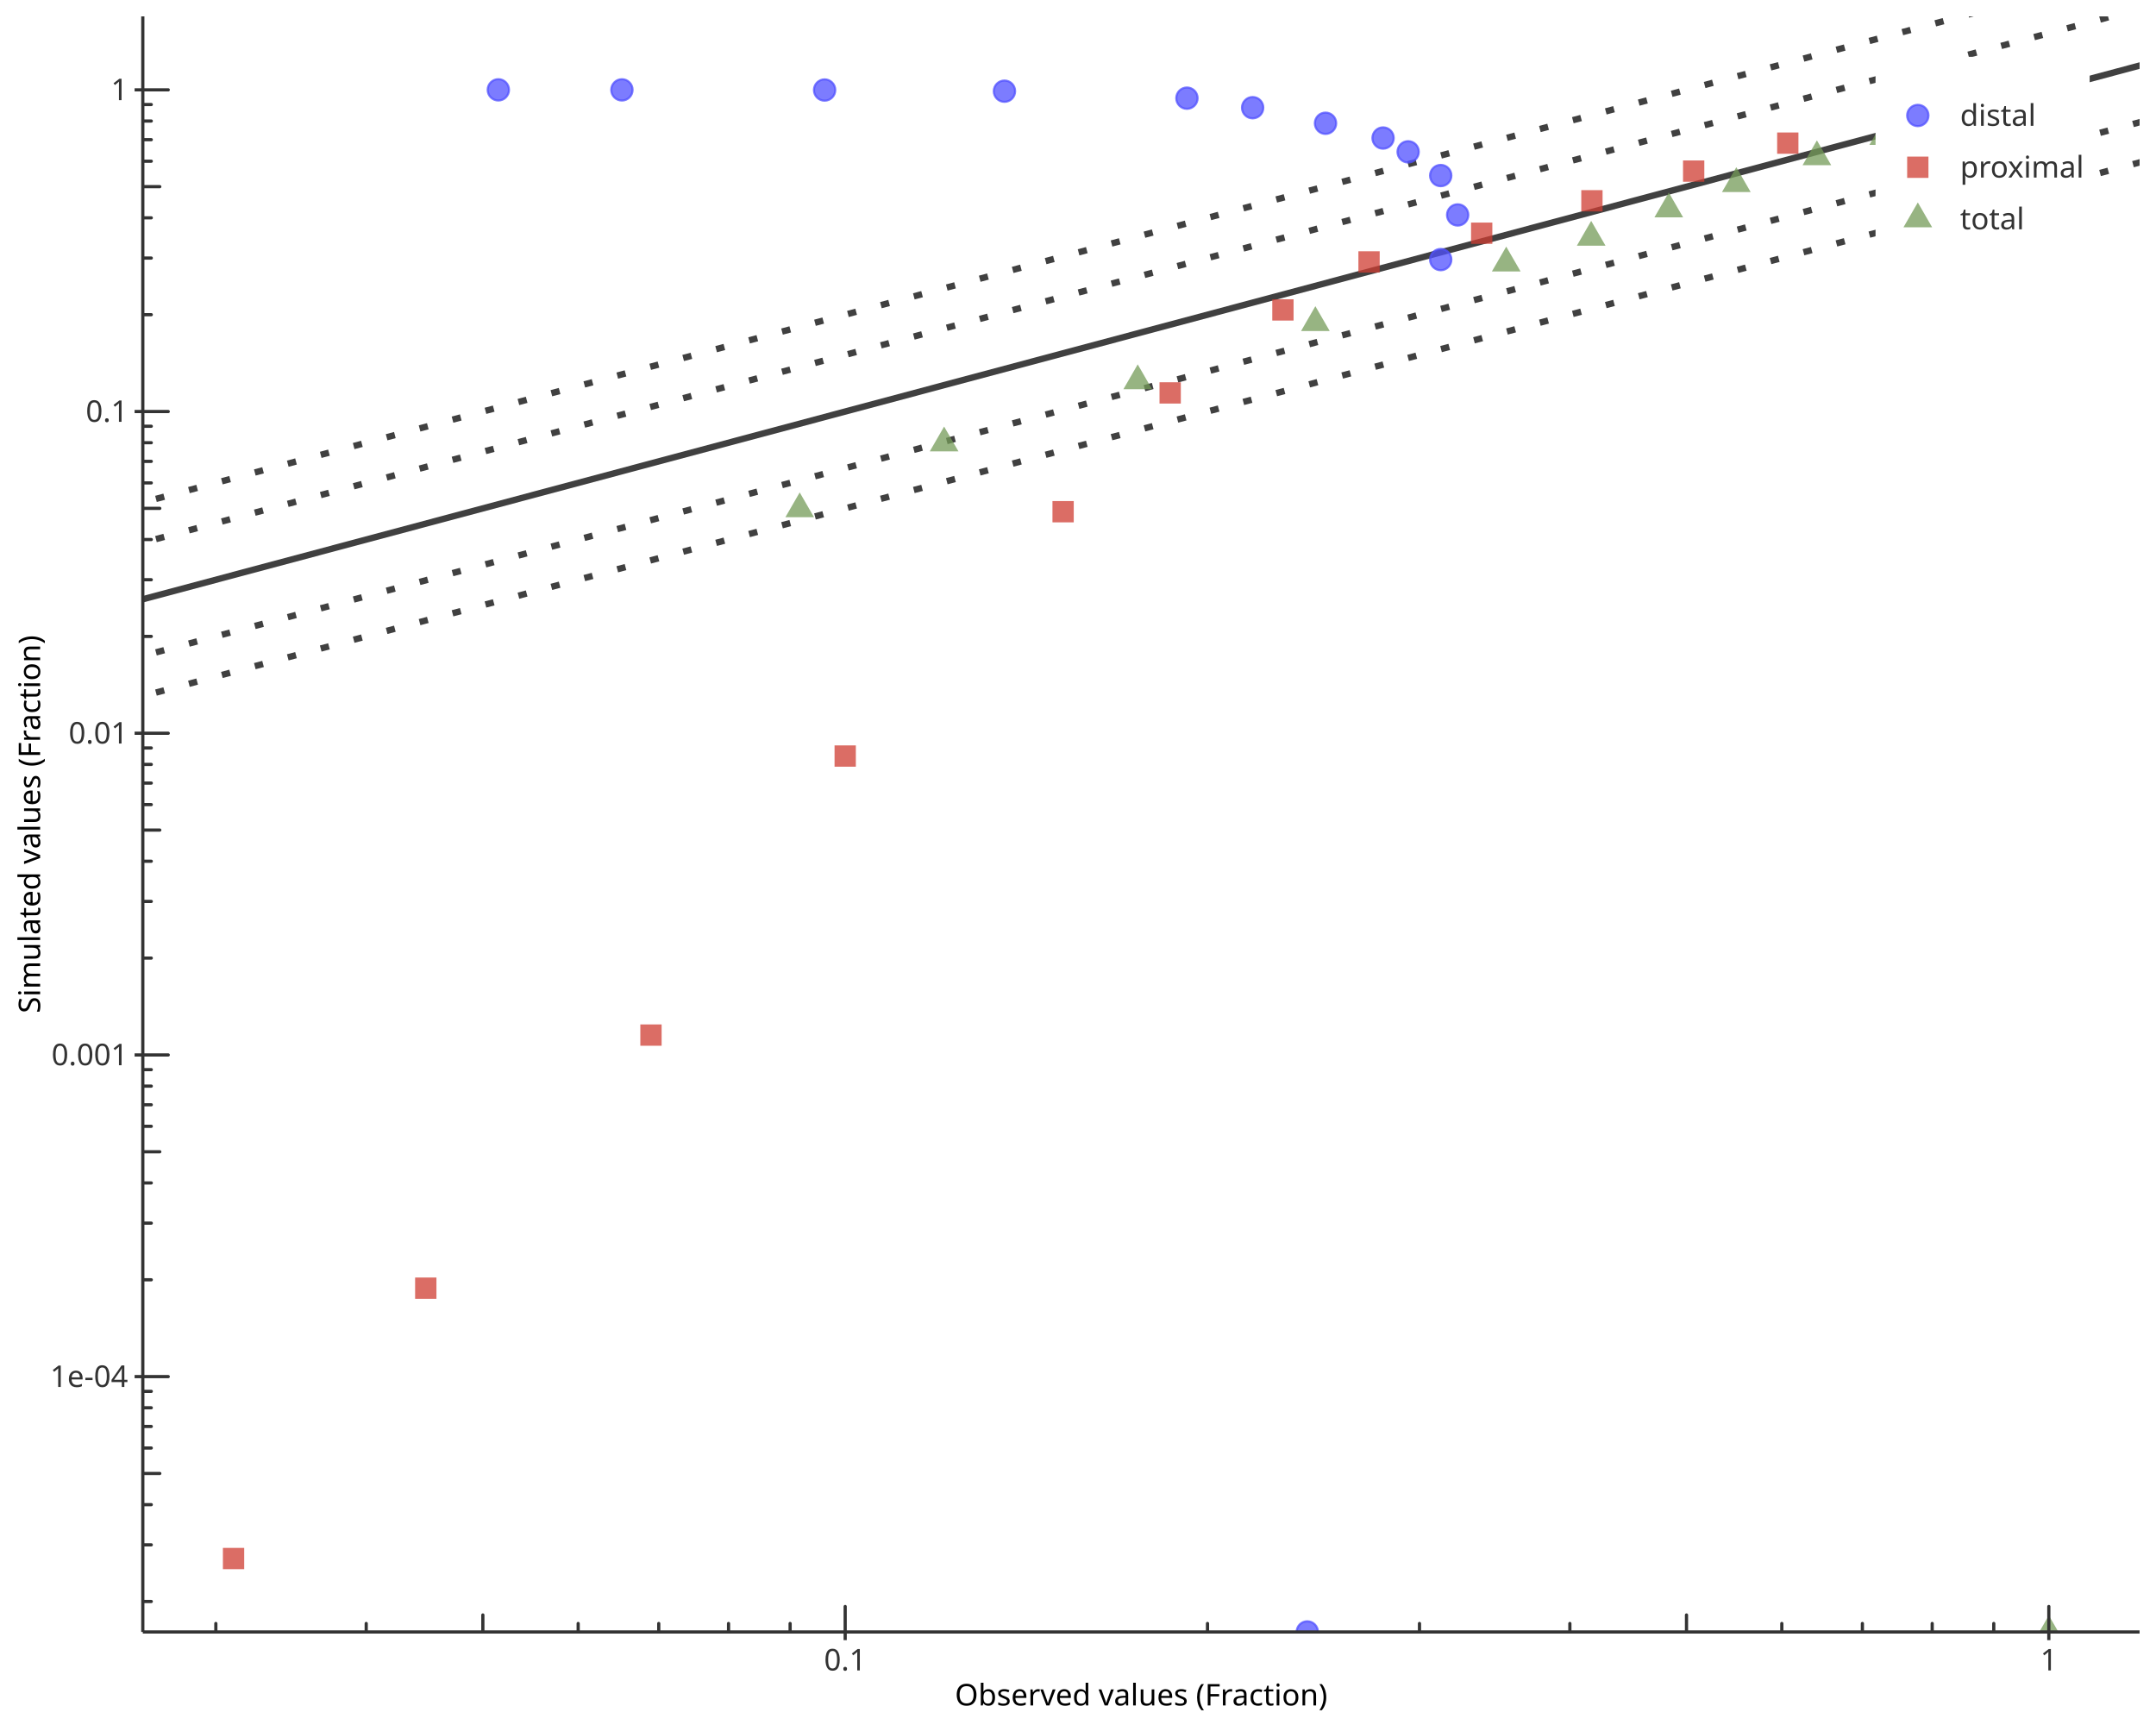
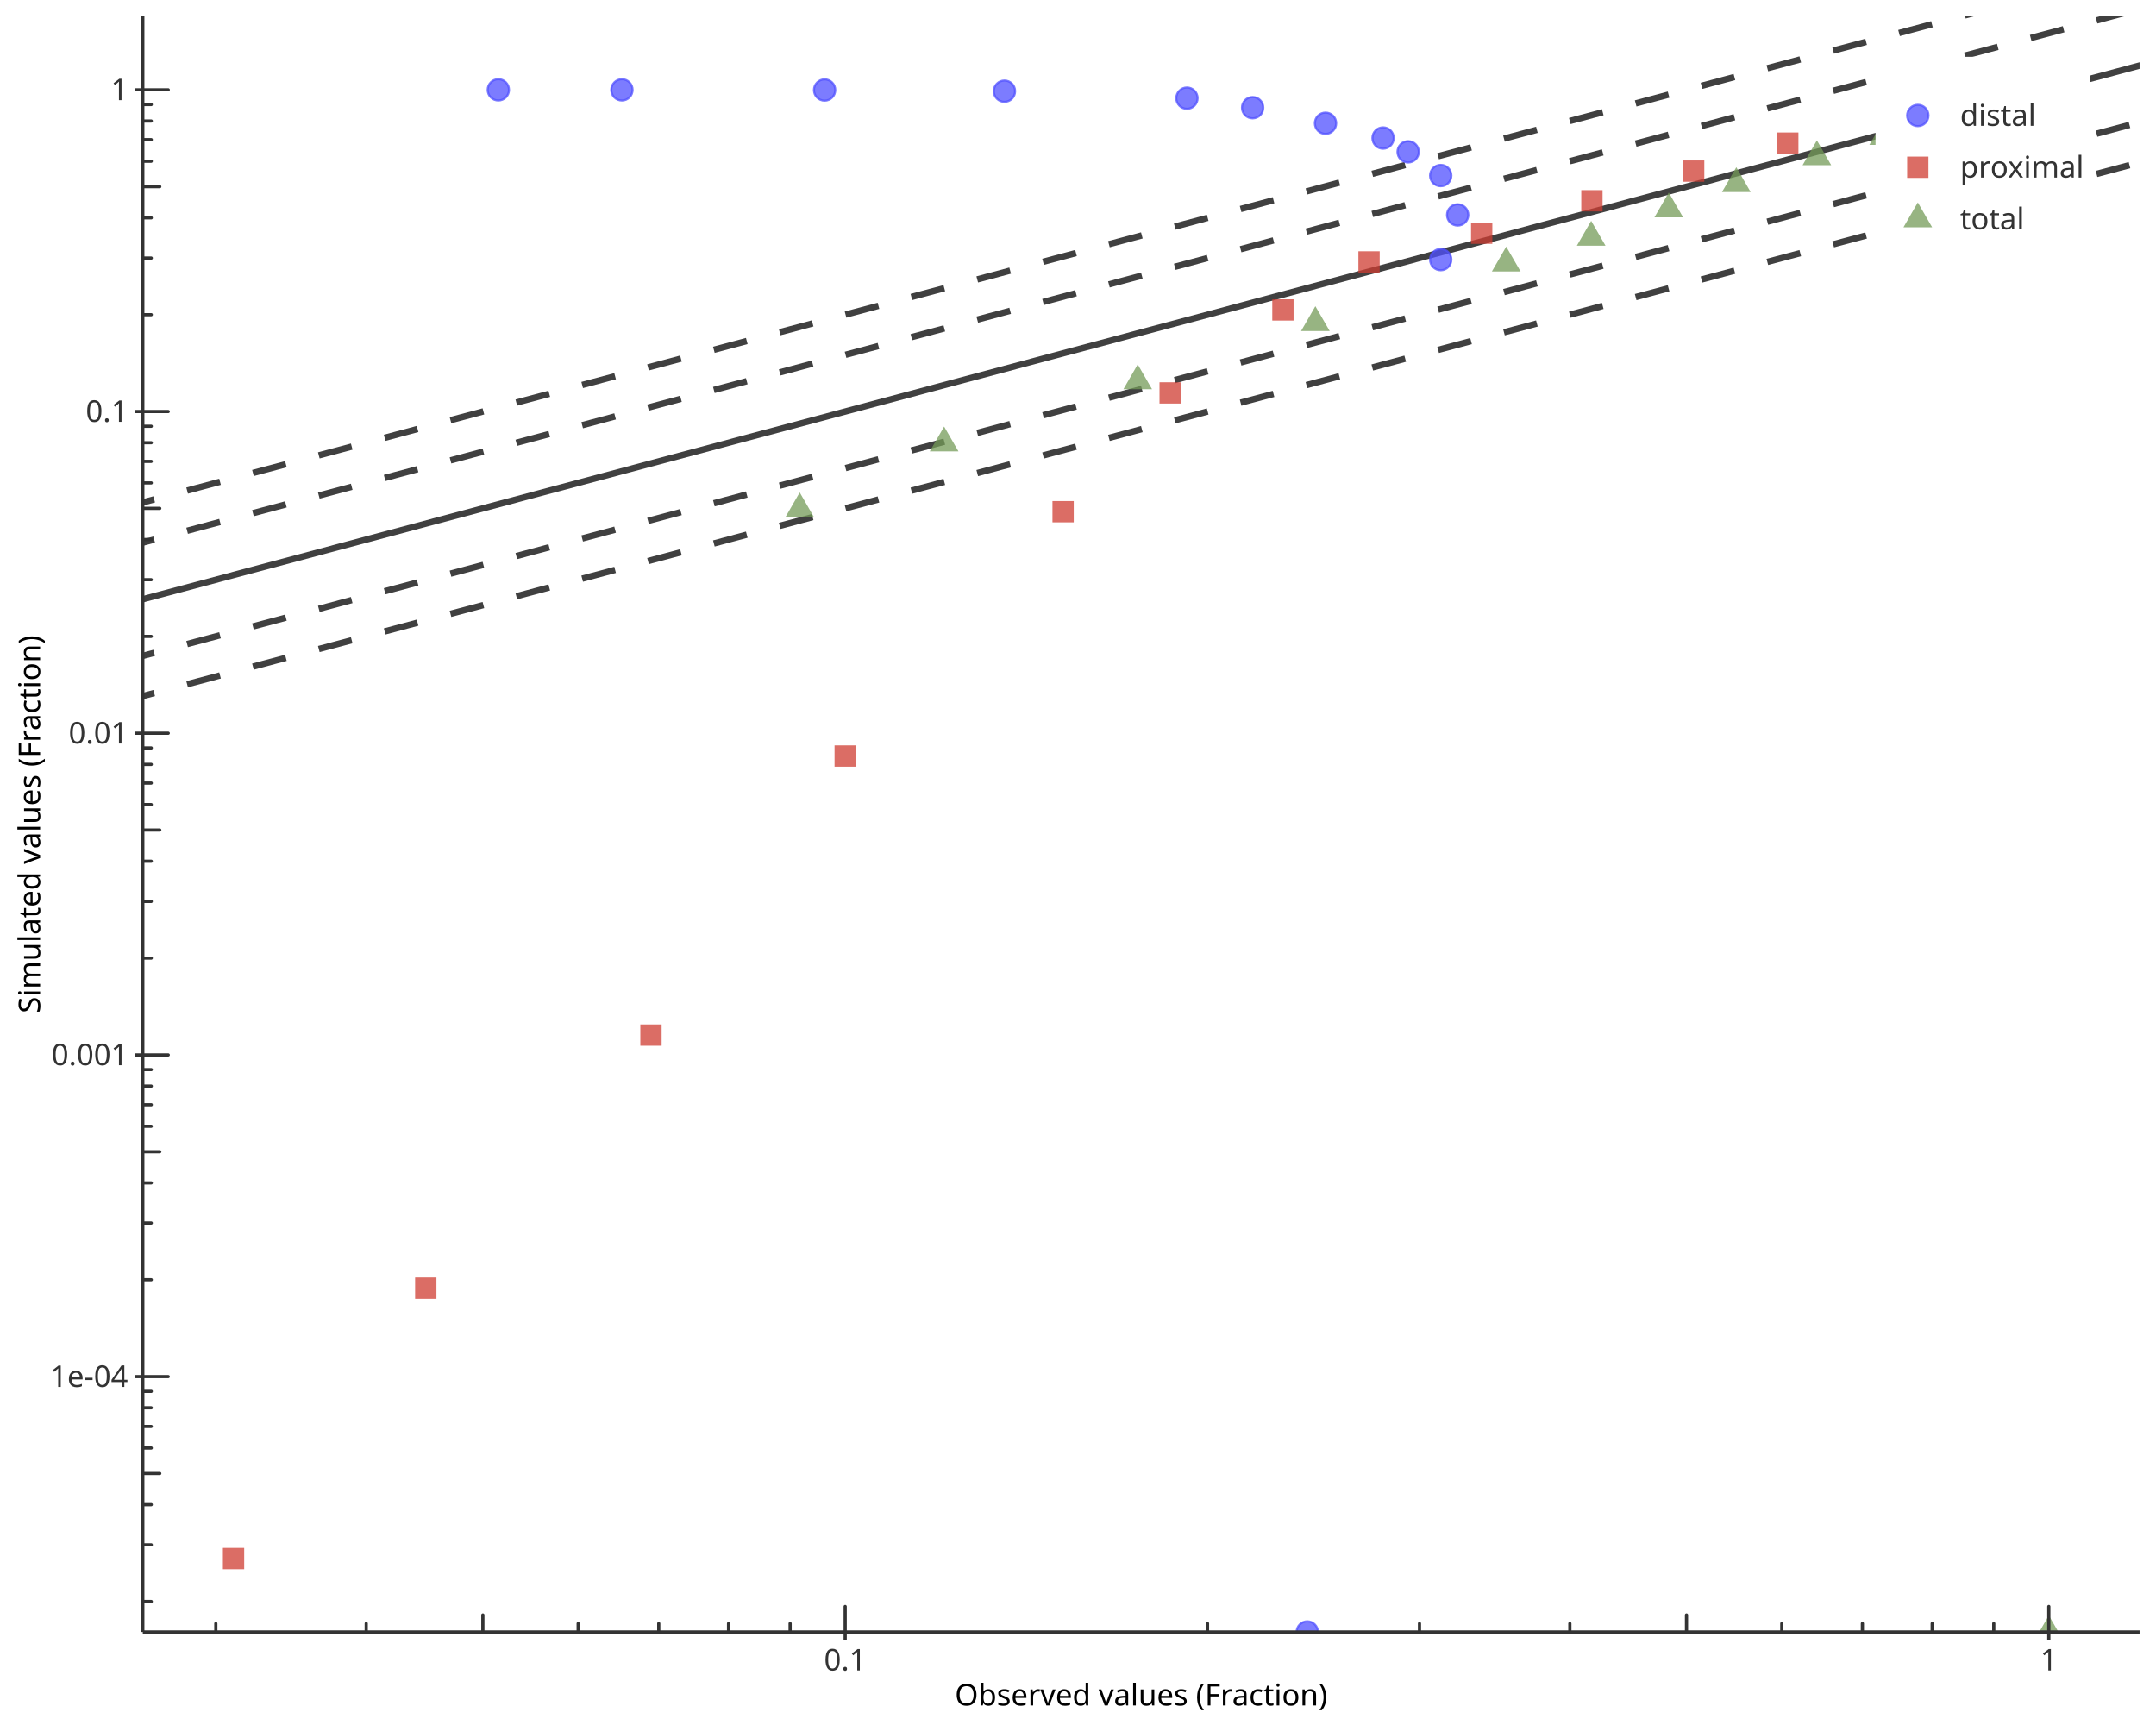
<svg xmlns="http://www.w3.org/2000/svg" class="svglite" data-engine-version="2.0" width="720.00pt" height="576.00pt" viewBox="0 0 720.00 576.00">
  <defs>
    <style type="text/css">
    .svglite line, .svglite polyline, .svglite polygon, .svglite path, .svglite rect, .svglite circle {
      fill: none;
      stroke: #000000;
      stroke-linecap: round;
      stroke-linejoin: round;
      stroke-miterlimit: 10.00;
    }
  </style>
  </defs>
  <rect width="100%" height="100%" style="stroke: none; fill: #FFFFFF;" />
  <defs>
    <clipPath id="cpMC4wMHw3MjAuMDB8MC4wMHw1NzYuMDA=">
      <rect x="0.00" y="0.00" width="720.00" height="576.00" />
    </clipPath>
  </defs>
  <g clip-path="url(#cpMC4wMHw3MjAuMDB8MC4wMHw1NzYuMDA=)">
    <rect x="0.00" y="0.00" width="720.00" height="576.00" style="stroke-width: 1.07; stroke: none; fill: #FFFFFF;" />
  </g>
  <defs>
    <clipPath id="cpNDcuNjl8NzE0LjUyfDUuNDh8NTQ0Ljkz">
      <rect x="47.69" y="5.48" width="666.83" height="539.45" />
    </clipPath>
  </defs>
  <g clip-path="url(#cpNDcuNjl8NzE0LjUyfDUuNDh8NTQ0Ljkz)">
    <rect x="47.69" y="5.48" width="666.83" height="539.45" style="stroke-width: 1.07; stroke: none; fill: #FFFFFF;" />
    <polyline points="47.69,513.38 714.52,513.38 " style="stroke-width: 0.53; stroke: #FFFFFF; stroke-linecap: butt;" />
    <polyline points="47.69,405.97 714.52,405.97 " style="stroke-width: 0.53; stroke: #FFFFFF; stroke-linecap: butt;" />
    <polyline points="47.69,298.55 714.52,298.55 " style="stroke-width: 0.53; stroke: #FFFFFF; stroke-linecap: butt;" />
    <polyline points="47.69,191.13 714.52,191.13 " style="stroke-width: 0.53; stroke: #FFFFFF; stroke-linecap: butt;" />
    <polyline points="47.69,83.71 714.52,83.71 " style="stroke-width: 0.53; stroke: #FFFFFF; stroke-linecap: butt;" />
    <polyline points="81.28,544.93 81.28,5.48 " style="stroke-width: 0.53; stroke: #FFFFFF; stroke-linecap: butt;" />
    <polyline points="483.23,544.93 483.23,5.48 " style="stroke-width: 0.53; stroke: #FFFFFF; stroke-linecap: butt;" />
  </g>
  <g clip-path="url(#cpMC4wMHw3MjAuMDB8MC4wMHw1NzYuMDA=)">
</g>
  <g clip-path="url(#cpNDcuNjl8NzE0LjUyfDUuNDh8NTQ0Ljkz)">
</g>
  <g clip-path="url(#cpMC4wMHw3MjAuMDB8MC4wMHw1NzYuMDA=)">
</g>
  <g clip-path="url(#cpNDcuNjl8NzE0LjUyfDUuNDh8NTQ0Ljkz)">
</g>
  <g clip-path="url(#cpMC4wMHw3MjAuMDB8MC4wMHw1NzYuMDA=)">
</g>
  <g clip-path="url(#cpNDcuNjl8NzE0LjUyfDUuNDh8NTQ0Ljkz)">
</g>
  <g clip-path="url(#cpMC4wMHw3MjAuMDB8MC4wMHw1NzYuMDA=)">
</g>
  <g clip-path="url(#cpNDcuNjl8NzE0LjUyfDUuNDh8NTQ0Ljkz)">
</g>
  <g clip-path="url(#cpMC4wMHw3MjAuMDB8MC4wMHw1NzYuMDA=)">
</g>
  <g clip-path="url(#cpNDcuNjl8NzE0LjUyfDUuNDh8NTQ0Ljkz)">
</g>
  <g clip-path="url(#cpMC4wMHw3MjAuMDB8MC4wMHw1NzYuMDA=)">
</g>
  <g clip-path="url(#cpNDcuNjl8NzE0LjUyfDUuNDh8NTQ0Ljkz)">
</g>
  <g clip-path="url(#cpMC4wMHw3MjAuMDB8MC4wMHw1NzYuMDA=)">
</g>
  <g clip-path="url(#cpNDcuNjl8NzE0LjUyfDUuNDh8NTQ0Ljkz)">
</g>
  <g clip-path="url(#cpMC4wMHw3MjAuMDB8MC4wMHw1NzYuMDA=)">
</g>
  <g clip-path="url(#cpNDcuNjl8NzE0LjUyfDUuNDh8NTQ0Ljkz)">
</g>
  <g clip-path="url(#cpMC4wMHw3MjAuMDB8MC4wMHw1NzYuMDA=)">
</g>
  <g clip-path="url(#cpNDcuNjl8NzE0LjUyfDUuNDh8NTQ0Ljkz)">
</g>
  <g clip-path="url(#cpMC4wMHw3MjAuMDB8MC4wMHw1NzYuMDA=)">
</g>
  <g clip-path="url(#cpNDcuNjl8NzE0LjUyfDUuNDh8NTQ0Ljkz)">
</g>
  <g clip-path="url(#cpMC4wMHw3MjAuMDB8MC4wMHw1NzYuMDA=)">
</g>
  <g clip-path="url(#cpNDcuNjl8NzE0LjUyfDUuNDh8NTQ0Ljkz)">
</g>
  <g clip-path="url(#cpMC4wMHw3MjAuMDB8MC4wMHw1NzYuMDA=)">
</g>
  <g clip-path="url(#cpNDcuNjl8NzE0LjUyfDUuNDh8NTQ0Ljkz)">
</g>
  <g clip-path="url(#cpMC4wMHw3MjAuMDB8MC4wMHw1NzYuMDA=)">
</g>
  <g clip-path="url(#cpNDcuNjl8NzE0LjUyfDUuNDh8NTQ0Ljkz)">
</g>
  <g clip-path="url(#cpMC4wMHw3MjAuMDB8MC4wMHw1NzYuMDA=)">
</g>
  <g clip-path="url(#cpNDcuNjl8NzE0LjUyfDUuNDh8NTQ0Ljkz)">
</g>
  <g clip-path="url(#cpMC4wMHw3MjAuMDB8MC4wMHw1NzYuMDA=)">
</g>
  <g clip-path="url(#cpNDcuNjl8NzE0LjUyfDUuNDh8NTQ0Ljkz)">
</g>
  <g clip-path="url(#cpMC4wMHw3MjAuMDB8MC4wMHw1NzYuMDA=)">
</g>
  <g clip-path="url(#cpNDcuNjl8NzE0LjUyfDUuNDh8NTQ0Ljkz)">
    <line x1="-619.15" y1="378.31" x2="1381.35" y2="-156.31" style="stroke-width: 2.13; stroke: #000000; stroke-opacity: 0.75; stroke-linecap: butt;" />
-     <line x1="-619.15" y1="359.39" x2="1381.35" y2="-175.22" style="stroke-width: 2.13; stroke: #000000; stroke-opacity: 0.75; stroke-dasharray: 2.85,8.54; stroke-linecap: butt;" />
-     <line x1="-619.15" y1="397.22" x2="1381.35" y2="-137.39" style="stroke-width: 2.13; stroke: #000000; stroke-opacity: 0.75; stroke-dasharray: 2.85,8.54; stroke-linecap: butt;" />
-     <line x1="-619.15" y1="345.97" x2="1381.35" y2="-188.64" style="stroke-width: 2.13; stroke: #000000; stroke-opacity: 0.75; stroke-dasharray: 2.85,8.54; stroke-linecap: butt;" />
-     <line x1="-619.15" y1="410.64" x2="1381.35" y2="-123.97" style="stroke-width: 2.13; stroke: #000000; stroke-opacity: 0.75; stroke-dasharray: 2.85,8.54; stroke-linecap: butt;" />
+     <line x1="-619.15" y1="359.39" x2="1381.35" y2="-175.22" style="stroke-width: 2.13; stroke: #000000; stroke-opacity: 0.75; stroke-dasharray: 11.38,11.38; stroke-linecap: butt;" />
+     <line x1="-619.15" y1="397.22" x2="1381.35" y2="-137.39" style="stroke-width: 2.13; stroke: #000000; stroke-opacity: 0.75; stroke-dasharray: 11.38,11.38; stroke-linecap: butt;" />
+     <line x1="-619.15" y1="345.97" x2="1381.35" y2="-188.64" style="stroke-width: 2.13; stroke: #000000; stroke-opacity: 0.75; stroke-dasharray: 11.38,11.38; stroke-linecap: butt;" />
+     <line x1="-619.15" y1="410.64" x2="1381.35" y2="-123.97" style="stroke-width: 2.13; stroke: #000000; stroke-opacity: 0.75; stroke-dasharray: 11.38,11.38; stroke-linecap: butt;" />
    <circle cx="436.57" cy="544.93" r="3.56" style="stroke-width: 0.71; stroke: #5050FF; stroke-opacity: 0.75; fill: #5050FF; fill-opacity: 0.75;" />
    <circle cx="481.13" cy="86.68" r="3.56" style="stroke-width: 0.71; stroke: #5050FF; stroke-opacity: 0.75; fill: #5050FF; fill-opacity: 0.75;" />
    <circle cx="486.79" cy="71.77" r="3.56" style="stroke-width: 0.71; stroke: #5050FF; stroke-opacity: 0.75; fill: #5050FF; fill-opacity: 0.75;" />
    <circle cx="481.13" cy="58.62" r="3.56" style="stroke-width: 0.71; stroke: #5050FF; stroke-opacity: 0.75; fill: #5050FF; fill-opacity: 0.75;" />
    <circle cx="470.25" cy="50.70" r="3.56" style="stroke-width: 0.71; stroke: #5050FF; stroke-opacity: 0.75; fill: #5050FF; fill-opacity: 0.75;" />
    <circle cx="461.88" cy="46.09" r="3.56" style="stroke-width: 0.71; stroke: #5050FF; stroke-opacity: 0.75; fill: #5050FF; fill-opacity: 0.75;" />
    <circle cx="442.66" cy="41.16" r="3.56" style="stroke-width: 0.71; stroke: #5050FF; stroke-opacity: 0.75; fill: #5050FF; fill-opacity: 0.75;" />
    <circle cx="418.32" cy="35.96" r="3.56" style="stroke-width: 0.71; stroke: #5050FF; stroke-opacity: 0.75; fill: #5050FF; fill-opacity: 0.75;" />
    <circle cx="396.38" cy="32.78" r="3.56" style="stroke-width: 0.71; stroke: #5050FF; stroke-opacity: 0.75; fill: #5050FF; fill-opacity: 0.75;" />
    <circle cx="335.44" cy="30.45" r="3.56" style="stroke-width: 0.71; stroke: #5050FF; stroke-opacity: 0.75; fill: #5050FF; fill-opacity: 0.75;" />
    <circle cx="275.38" cy="30.06" r="3.56" style="stroke-width: 0.71; stroke: #5050FF; stroke-opacity: 0.75; fill: #5050FF; fill-opacity: 0.75;" />
    <circle cx="207.69" cy="30.01" r="3.56" style="stroke-width: 0.71; stroke: #5050FF; stroke-opacity: 0.75; fill: #5050FF; fill-opacity: 0.75;" />
    <circle cx="166.42" cy="30.00" r="3.56" style="stroke-width: 0.71; stroke: #5050FF; stroke-opacity: 0.75; fill: #5050FF; fill-opacity: 0.75;" />
    <polygon points="629.23,36.46 636.34,36.46 636.34,29.35 629.23,29.35 " style="stroke-width: 0.71; stroke: none; fill: #CE3D32; fill-opacity: 0.75;" />
    <polygon points="593.48,51.35 600.59,51.35 600.59,44.24 593.48,44.24 " style="stroke-width: 0.71; stroke: none; fill: #CE3D32; fill-opacity: 0.75;" />
    <polygon points="562.05,60.69 569.16,60.69 569.16,53.58 562.05,53.58 " style="stroke-width: 0.71; stroke: none; fill: #CE3D32; fill-opacity: 0.75;" />
    <polygon points="528.07,70.60 535.18,70.60 535.18,63.49 528.07,63.49 " style="stroke-width: 0.71; stroke: none; fill: #CE3D32; fill-opacity: 0.75;" />
    <polygon points="491.26,81.43 498.37,81.43 498.37,74.32 491.26,74.32 " style="stroke-width: 0.71; stroke: none; fill: #CE3D32; fill-opacity: 0.75;" />
    <polygon points="453.64,91.02 460.75,91.02 460.75,83.90 453.64,83.90 " style="stroke-width: 0.71; stroke: none; fill: #CE3D32; fill-opacity: 0.75;" />
    <polygon points="424.88,107.04 431.99,107.04 431.99,99.93 424.88,99.93 " style="stroke-width: 0.71; stroke: none; fill: #CE3D32; fill-opacity: 0.75;" />
    <polygon points="387.22,134.75 394.34,134.75 394.34,127.64 387.22,127.64 " style="stroke-width: 0.71; stroke: none; fill: #CE3D32; fill-opacity: 0.75;" />
    <polygon points="351.47,174.42 358.58,174.42 358.58,167.31 351.47,167.31 " style="stroke-width: 0.71; stroke: none; fill: #CE3D32; fill-opacity: 0.75;" />
    <polygon points="278.70,256.01 285.81,256.01 285.81,248.90 278.70,248.90 " style="stroke-width: 0.71; stroke: none; fill: #CE3D32; fill-opacity: 0.75;" />
    <polygon points="213.84,349.19 220.95,349.19 220.95,342.07 213.84,342.07 " style="stroke-width: 0.71; stroke: none; fill: #CE3D32; fill-opacity: 0.75;" />
    <polygon points="138.63,433.69 145.75,433.69 145.75,426.58 138.63,426.58 " style="stroke-width: 0.71; stroke: none; fill: #CE3D32; fill-opacity: 0.75;" />
    <polygon points="74.44,523.97 81.55,523.97 81.55,516.86 74.44,516.86 " style="stroke-width: 0.71; stroke: none; fill: #CE3D32; fill-opacity: 0.75;" />
    <polygon points="684.21,539.40 689.00,547.70 679.42,547.70 " style="stroke-width: 0.71; stroke: none; fill: #749B58; fill-opacity: 0.75;" />
    <polygon points="665.82,28.52 670.61,36.81 661.03,36.81 " style="stroke-width: 0.71; stroke: none; fill: #749B58; fill-opacity: 0.75;" />
    <polygon points="650.63,33.22 655.42,41.51 645.84,41.51 " style="stroke-width: 0.71; stroke: none; fill: #749B58; fill-opacity: 0.75;" />
    <polygon points="629.07,40.10 633.86,48.39 624.28,48.39 " style="stroke-width: 0.71; stroke: none; fill: #749B58; fill-opacity: 0.75;" />
    <polygon points="606.76,46.87 611.54,55.17 601.97,55.17 " style="stroke-width: 0.71; stroke: none; fill: #749B58; fill-opacity: 0.75;" />
    <polygon points="579.85,55.84 584.64,64.13 575.06,64.13 " style="stroke-width: 0.71; stroke: none; fill: #749B58; fill-opacity: 0.75;" />
    <polygon points="557.29,64.29 562.08,72.58 552.50,72.58 " style="stroke-width: 0.71; stroke: none; fill: #749B58; fill-opacity: 0.75;" />
    <polygon points="531.38,73.75 536.17,82.05 526.59,82.05 " style="stroke-width: 0.71; stroke: none; fill: #749B58; fill-opacity: 0.75;" />
    <polygon points="503.01,82.35 507.80,90.64 498.22,90.64 " style="stroke-width: 0.71; stroke: none; fill: #749B58; fill-opacity: 0.75;" />
    <polygon points="439.27,102.24 444.06,110.53 434.49,110.53 " style="stroke-width: 0.71; stroke: none; fill: #749B58; fill-opacity: 0.75;" />
    <polygon points="379.94,121.67 384.73,129.97 375.16,129.97 " style="stroke-width: 0.71; stroke: none; fill: #749B58; fill-opacity: 0.75;" />
    <polygon points="315.29,142.43 320.08,150.72 310.50,150.72 " style="stroke-width: 0.71; stroke: none; fill: #749B58; fill-opacity: 0.75;" />
    <polygon points="267.06,164.42 271.85,172.71 262.28,172.71 " style="stroke-width: 0.71; stroke: none; fill: #749B58; fill-opacity: 0.75;" />
    <line x1="72.08" y1="544.93" x2="72.08" y2="542.10" style="stroke-width: 1.07; stroke: #333333;" />
    <line x1="122.30" y1="544.93" x2="122.30" y2="542.10" style="stroke-width: 1.07; stroke: #333333;" />
    <line x1="161.25" y1="544.93" x2="161.25" y2="539.26" style="stroke-width: 1.07; stroke: #333333;" />
    <line x1="193.08" y1="544.93" x2="193.08" y2="542.10" style="stroke-width: 1.07; stroke: #333333;" />
    <line x1="219.99" y1="544.93" x2="219.99" y2="542.10" style="stroke-width: 1.07; stroke: #333333;" />
    <line x1="243.30" y1="544.93" x2="243.30" y2="542.10" style="stroke-width: 1.07; stroke: #333333;" />
    <line x1="263.86" y1="544.93" x2="263.86" y2="542.10" style="stroke-width: 1.07; stroke: #333333;" />
    <line x1="282.25" y1="544.93" x2="282.25" y2="536.43" style="stroke-width: 1.07; stroke: #333333;" />
    <line x1="403.25" y1="544.93" x2="403.25" y2="542.10" style="stroke-width: 1.07; stroke: #333333;" />
    <line x1="474.04" y1="544.93" x2="474.04" y2="542.10" style="stroke-width: 1.07; stroke: #333333;" />
    <line x1="524.26" y1="544.93" x2="524.26" y2="542.10" style="stroke-width: 1.07; stroke: #333333;" />
    <line x1="563.21" y1="544.93" x2="563.21" y2="539.26" style="stroke-width: 1.07; stroke: #333333;" />
    <line x1="595.04" y1="544.93" x2="595.04" y2="542.10" style="stroke-width: 1.07; stroke: #333333;" />
    <line x1="621.95" y1="544.93" x2="621.95" y2="542.10" style="stroke-width: 1.07; stroke: #333333;" />
    <line x1="645.26" y1="544.93" x2="645.26" y2="542.10" style="stroke-width: 1.07; stroke: #333333;" />
    <line x1="665.82" y1="544.93" x2="665.82" y2="542.10" style="stroke-width: 1.07; stroke: #333333;" />
    <line x1="684.21" y1="544.93" x2="684.21" y2="536.43" style="stroke-width: 1.07; stroke: #333333;" />
    <line x1="47.69" y1="534.76" x2="50.52" y2="534.76" style="stroke-width: 1.07; stroke: #333333;" />
    <line x1="47.69" y1="515.84" x2="50.52" y2="515.84" style="stroke-width: 1.07; stroke: #333333;" />
    <line x1="47.69" y1="502.42" x2="50.52" y2="502.42" style="stroke-width: 1.07; stroke: #333333;" />
    <line x1="47.69" y1="492.01" x2="53.36" y2="492.01" style="stroke-width: 1.07; stroke: #333333;" />
    <line x1="47.69" y1="483.51" x2="50.52" y2="483.51" style="stroke-width: 1.07; stroke: #333333;" />
    <line x1="47.69" y1="476.31" x2="50.52" y2="476.31" style="stroke-width: 1.07; stroke: #333333;" />
    <line x1="47.69" y1="470.08" x2="50.52" y2="470.08" style="stroke-width: 1.07; stroke: #333333;" />
    <line x1="47.69" y1="464.59" x2="50.52" y2="464.59" style="stroke-width: 1.07; stroke: #333333;" />
    <line x1="47.69" y1="459.67" x2="56.19" y2="459.67" style="stroke-width: 1.07; stroke: #333333;" />
    <line x1="47.69" y1="427.34" x2="50.52" y2="427.34" style="stroke-width: 1.07; stroke: #333333;" />
    <line x1="47.69" y1="408.42" x2="50.52" y2="408.42" style="stroke-width: 1.07; stroke: #333333;" />
    <line x1="47.69" y1="395.00" x2="50.52" y2="395.00" style="stroke-width: 1.07; stroke: #333333;" />
    <line x1="47.69" y1="384.59" x2="53.36" y2="384.59" style="stroke-width: 1.07; stroke: #333333;" />
    <line x1="47.69" y1="376.09" x2="50.52" y2="376.09" style="stroke-width: 1.07; stroke: #333333;" />
    <line x1="47.69" y1="368.90" x2="50.52" y2="368.90" style="stroke-width: 1.07; stroke: #333333;" />
    <line x1="47.69" y1="362.67" x2="50.52" y2="362.67" style="stroke-width: 1.07; stroke: #333333;" />
    <line x1="47.69" y1="357.17" x2="50.52" y2="357.17" style="stroke-width: 1.07; stroke: #333333;" />
    <line x1="47.69" y1="352.26" x2="56.19" y2="352.26" style="stroke-width: 1.07; stroke: #333333;" />
    <line x1="47.69" y1="319.92" x2="50.52" y2="319.92" style="stroke-width: 1.07; stroke: #333333;" />
    <line x1="47.69" y1="301.00" x2="50.52" y2="301.00" style="stroke-width: 1.07; stroke: #333333;" />
    <line x1="47.69" y1="287.58" x2="50.52" y2="287.58" style="stroke-width: 1.07; stroke: #333333;" />
    <line x1="47.69" y1="277.17" x2="53.36" y2="277.17" style="stroke-width: 1.07; stroke: #333333;" />
    <line x1="47.69" y1="268.67" x2="50.52" y2="268.67" style="stroke-width: 1.07; stroke: #333333;" />
    <line x1="47.69" y1="261.48" x2="50.52" y2="261.48" style="stroke-width: 1.07; stroke: #333333;" />
    <line x1="47.69" y1="255.25" x2="50.52" y2="255.25" style="stroke-width: 1.07; stroke: #333333;" />
    <line x1="47.69" y1="249.75" x2="50.52" y2="249.75" style="stroke-width: 1.07; stroke: #333333;" />
    <line x1="47.69" y1="244.84" x2="56.19" y2="244.84" style="stroke-width: 1.07; stroke: #333333;" />
    <line x1="47.69" y1="212.50" x2="50.52" y2="212.50" style="stroke-width: 1.07; stroke: #333333;" />
    <line x1="47.69" y1="193.58" x2="50.52" y2="193.58" style="stroke-width: 1.07; stroke: #333333;" />
    <line x1="47.69" y1="180.16" x2="50.52" y2="180.16" style="stroke-width: 1.07; stroke: #333333;" />
    <line x1="47.69" y1="169.75" x2="53.36" y2="169.75" style="stroke-width: 1.07; stroke: #333333;" />
    <line x1="47.69" y1="161.25" x2="50.52" y2="161.25" style="stroke-width: 1.07; stroke: #333333;" />
    <line x1="47.69" y1="154.06" x2="50.52" y2="154.06" style="stroke-width: 1.07; stroke: #333333;" />
    <line x1="47.69" y1="147.83" x2="50.52" y2="147.83" style="stroke-width: 1.07; stroke: #333333;" />
    <line x1="47.69" y1="142.33" x2="50.52" y2="142.33" style="stroke-width: 1.07; stroke: #333333;" />
    <line x1="47.69" y1="137.42" x2="56.19" y2="137.42" style="stroke-width: 1.07; stroke: #333333;" />
    <line x1="47.69" y1="105.08" x2="50.52" y2="105.08" style="stroke-width: 1.07; stroke: #333333;" />
    <line x1="47.69" y1="86.17" x2="50.52" y2="86.17" style="stroke-width: 1.07; stroke: #333333;" />
    <line x1="47.69" y1="72.74" x2="50.52" y2="72.74" style="stroke-width: 1.07; stroke: #333333;" />
    <line x1="47.69" y1="62.33" x2="53.36" y2="62.33" style="stroke-width: 1.07; stroke: #333333;" />
    <line x1="47.69" y1="53.83" x2="50.52" y2="53.83" style="stroke-width: 1.07; stroke: #333333;" />
    <line x1="47.69" y1="46.64" x2="50.52" y2="46.64" style="stroke-width: 1.07; stroke: #333333;" />
    <line x1="47.69" y1="40.41" x2="50.52" y2="40.41" style="stroke-width: 1.07; stroke: #333333;" />
    <line x1="47.69" y1="34.91" x2="50.52" y2="34.91" style="stroke-width: 1.07; stroke: #333333;" />
    <line x1="47.69" y1="30.00" x2="56.19" y2="30.00" style="stroke-width: 1.07; stroke: #333333;" />
  </g>
  <g clip-path="url(#cpMC4wMHw3MjAuMDB8MC4wMHw1NzYuMDA=)">
    <polyline points="47.69,544.93 47.69,5.48 " style="stroke-width: 1.07; stroke: #333333; stroke-linecap: butt;" />
    <text x="42.76" y="463.12" text-anchor="end" style="font-size: 10.00px; fill: #333333; font-family: sans;" textLength="25.58px" lengthAdjust="spacingAndGlyphs">1e-04</text>
    <text x="42.76" y="355.70" text-anchor="end" style="font-size: 10.00px; fill: #333333; font-family: sans;" textLength="25.03px" lengthAdjust="spacingAndGlyphs">0.001</text>
    <text x="42.76" y="248.28" text-anchor="end" style="font-size: 10.00px; fill: #333333; font-family: sans;" textLength="19.46px" lengthAdjust="spacingAndGlyphs">0.01</text>
    <text x="42.76" y="140.86" text-anchor="end" style="font-size: 10.00px; fill: #333333; font-family: sans;" textLength="13.90px" lengthAdjust="spacingAndGlyphs">0.1</text>
    <text x="42.76" y="33.44" text-anchor="end" style="font-size: 10.00px; fill: #333333; font-family: sans;" textLength="5.56px" lengthAdjust="spacingAndGlyphs">1</text>
    <polyline points="44.95,459.67 47.69,459.67 " style="stroke-width: 1.07; stroke: #333333; stroke-linecap: butt;" />
    <polyline points="44.95,352.26 47.69,352.26 " style="stroke-width: 1.07; stroke: #333333; stroke-linecap: butt;" />
    <polyline points="44.95,244.84 47.69,244.84 " style="stroke-width: 1.07; stroke: #333333; stroke-linecap: butt;" />
    <polyline points="44.95,137.42 47.69,137.42 " style="stroke-width: 1.07; stroke: #333333; stroke-linecap: butt;" />
    <polyline points="44.95,30.00 47.69,30.00 " style="stroke-width: 1.07; stroke: #333333; stroke-linecap: butt;" />
    <polyline points="47.69,544.93 714.52,544.93 " style="stroke-width: 1.07; stroke: #333333; stroke-linecap: butt;" />
    <polyline points="282.25,547.67 282.25,544.93 " style="stroke-width: 1.07; stroke: #333333; stroke-linecap: butt;" />
    <polyline points="684.21,547.67 684.21,544.93 " style="stroke-width: 1.07; stroke: #333333; stroke-linecap: butt;" />
    <text x="282.25" y="557.78" text-anchor="middle" style="font-size: 10.00px; fill: #333333; font-family: sans;" textLength="13.90px" lengthAdjust="spacingAndGlyphs">0.1</text>
    <text x="684.21" y="557.78" text-anchor="middle" style="font-size: 10.00px; fill: #333333; font-family: sans;" textLength="5.56px" lengthAdjust="spacingAndGlyphs">1</text>
    <text x="381.10" y="569.48" text-anchor="middle" style="font-size: 10.00px; font-family: sans;" textLength="120.62px" lengthAdjust="spacingAndGlyphs">Observed values (Fraction)</text>
    <text transform="translate(13.40,275.21) rotate(-90)" text-anchor="middle" style="font-size: 10.00px; font-family: sans;" textLength="121.73px" lengthAdjust="spacingAndGlyphs">Simulated values (Fraction)</text>
    <rect x="626.34" y="18.97" width="71.51" height="68.28" style="stroke-width: 1.07; stroke: none; fill: #FFFFFF;" />
    <rect x="631.82" y="29.92" width="17.28" height="17.28" style="stroke-width: 1.07; stroke: none; fill: #FFFFFF;" />
    <circle cx="640.46" cy="38.56" r="3.56" style="stroke-width: 0.71; stroke: #5050FF; stroke-opacity: 0.75; fill: #5050FF; fill-opacity: 0.75;" />
    <rect x="631.82" y="47.20" width="17.28" height="17.28" style="stroke-width: 1.07; stroke: none; fill: #FFFFFF;" />
    <polygon points="636.90,59.40 644.01,59.40 644.01,52.29 636.90,52.29 " style="stroke-width: 0.71; stroke: none; fill: #CE3D32; fill-opacity: 0.75;" />
    <rect x="631.82" y="64.48" width="17.28" height="17.28" style="stroke-width: 1.07; stroke: none; fill: #FFFFFF;" />
    <polygon points="640.46,67.60 645.24,75.89 635.67,75.89 " style="stroke-width: 0.71; stroke: none; fill: #749B58; fill-opacity: 0.75;" />
    <text x="654.58" y="42.01" style="font-size: 10.00px; fill: #333333; font-family: sans;" textLength="23.35px" lengthAdjust="spacingAndGlyphs">distal</text>
    <text x="654.58" y="59.29" style="font-size: 10.00px; fill: #333333; font-family: sans;" textLength="37.79px" lengthAdjust="spacingAndGlyphs">proximal</text>
    <text x="654.58" y="76.57" style="font-size: 10.00px; fill: #333333; font-family: sans;" textLength="18.90px" lengthAdjust="spacingAndGlyphs">total</text>
  </g>
</svg>
